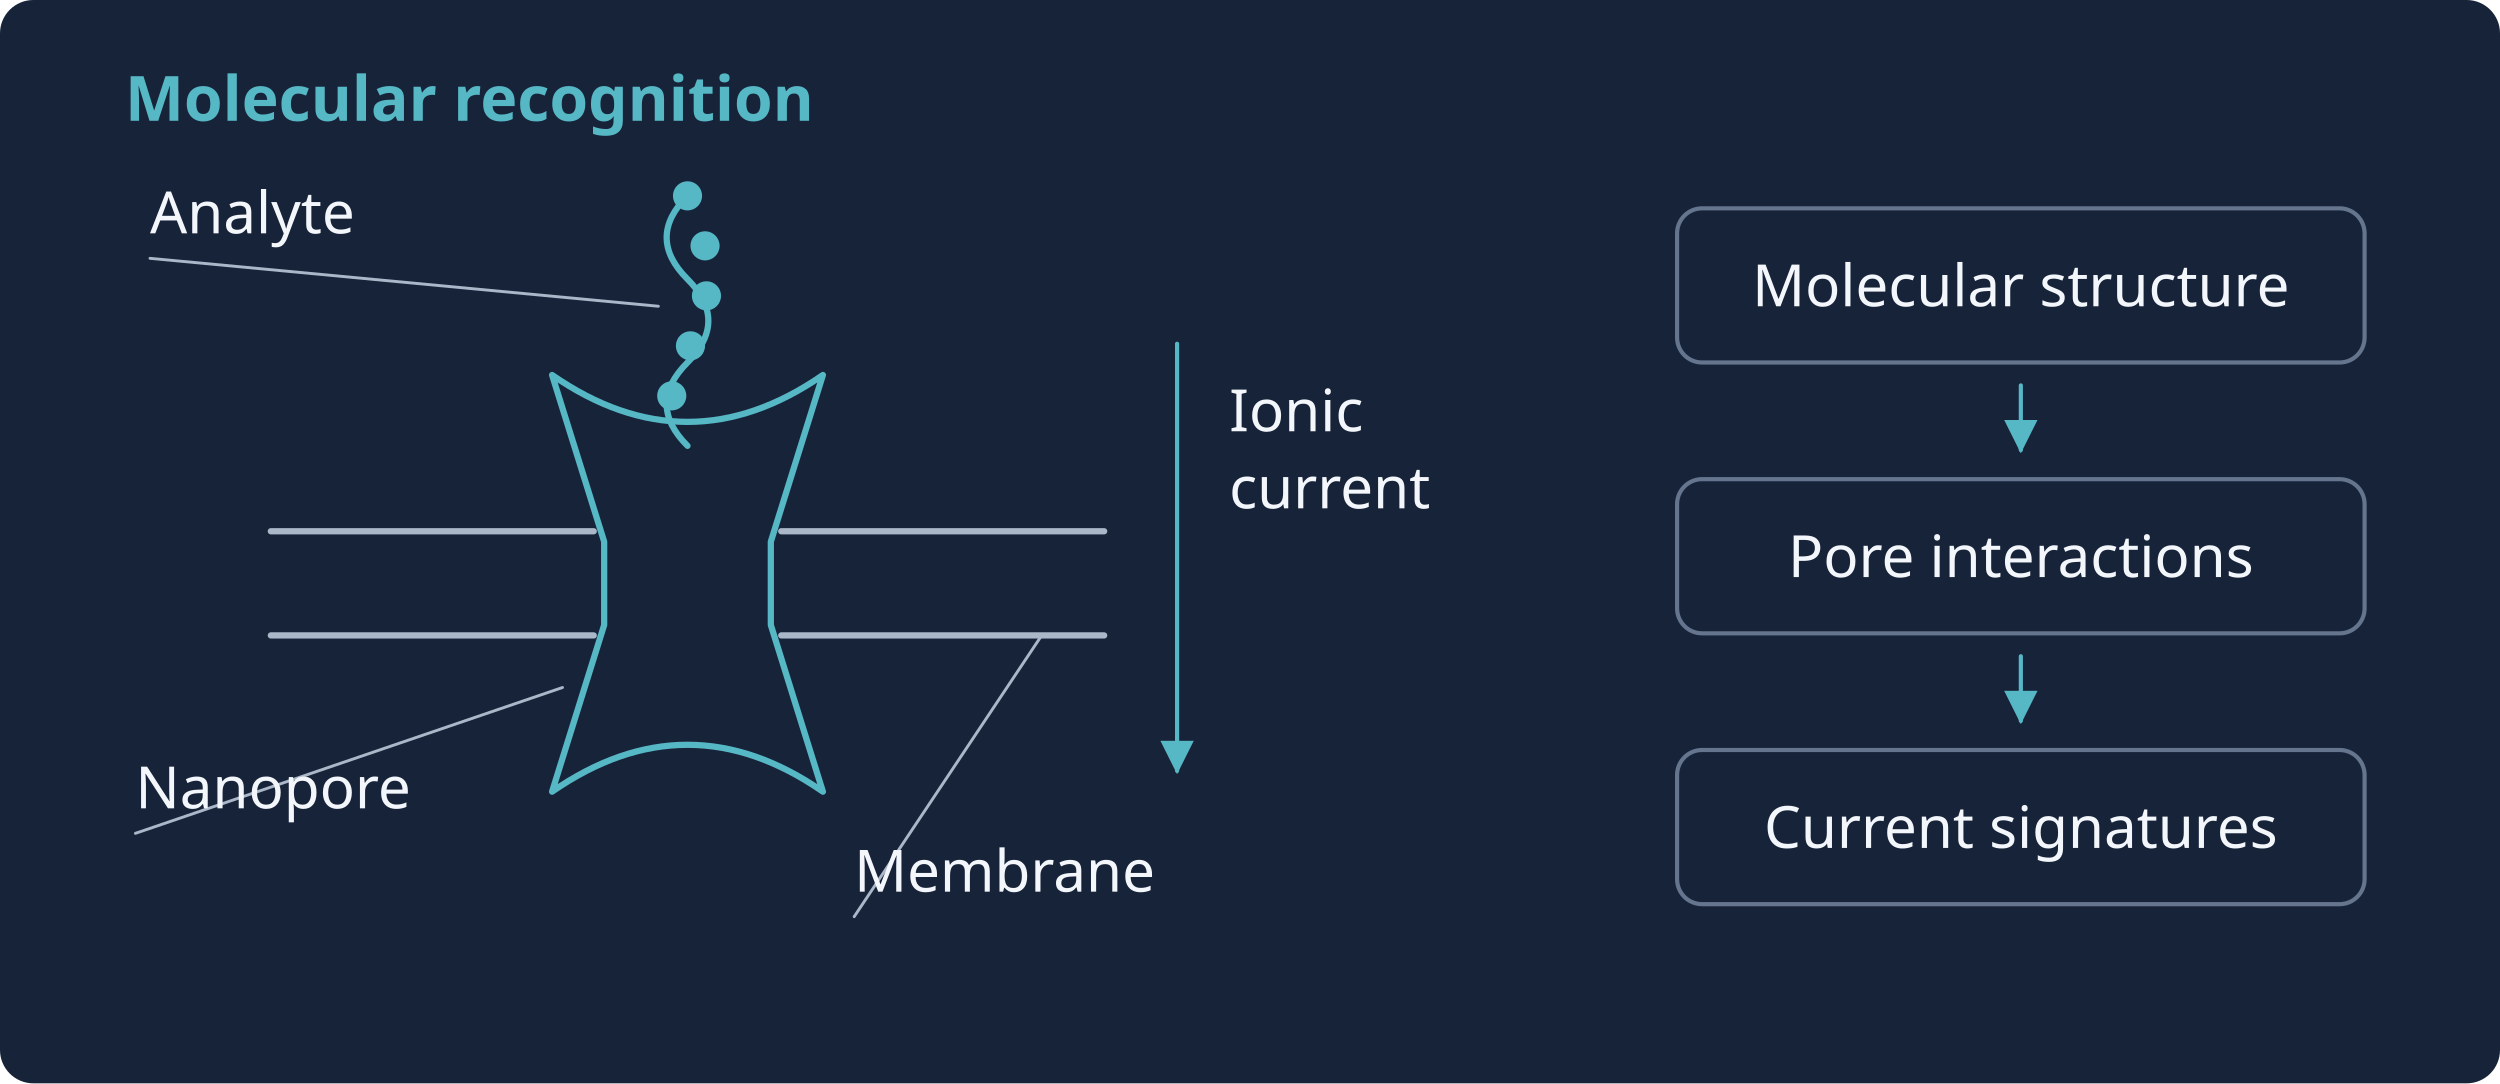
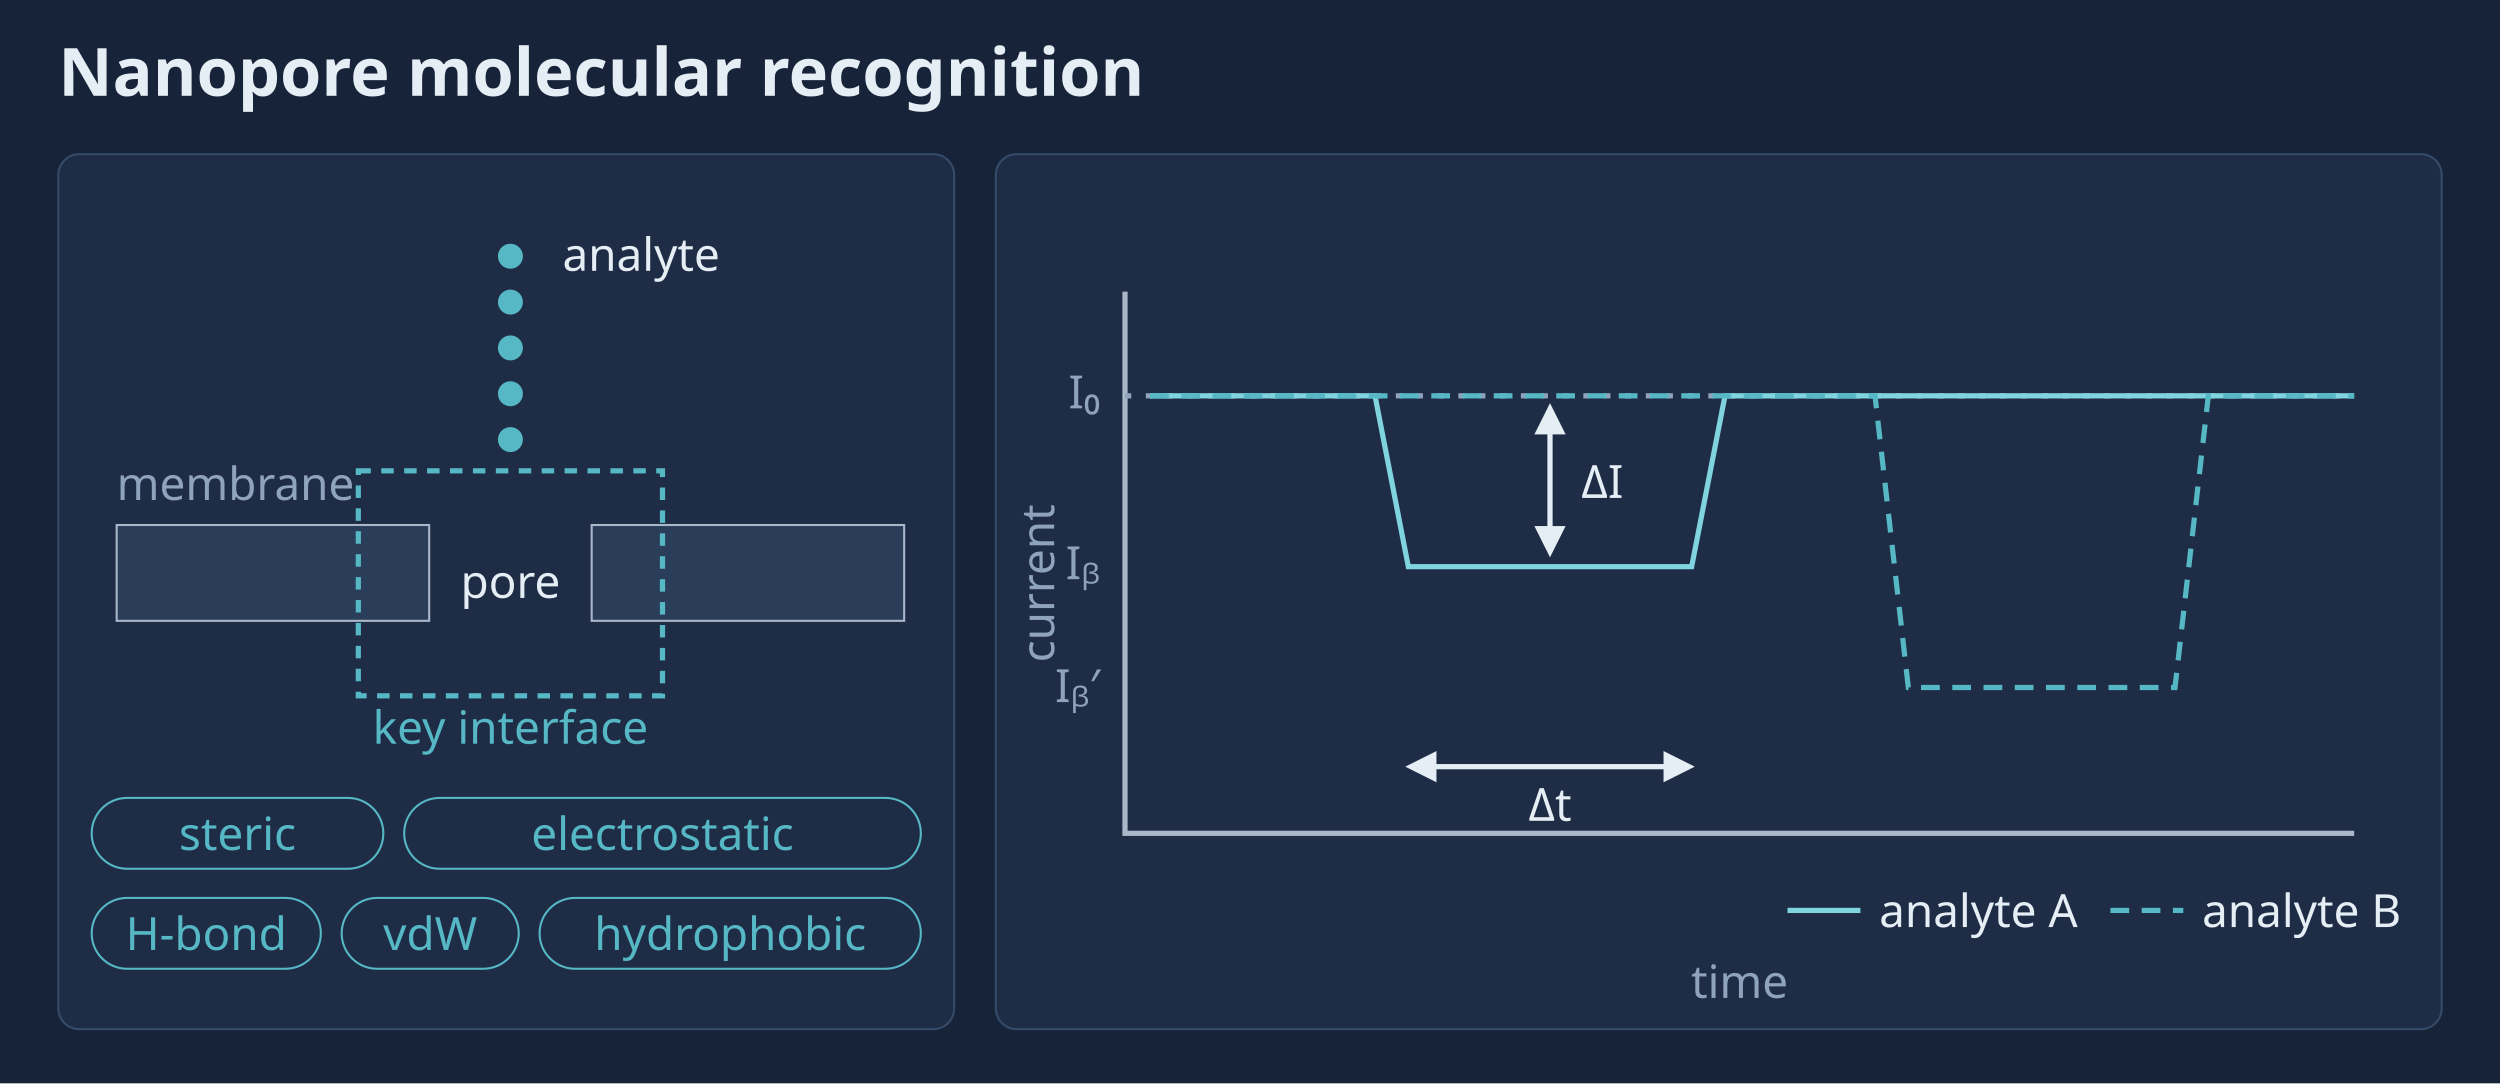
- <svg xmlns="http://www.w3.org/2000/svg" width="1200" height="520" viewBox="0 0 1200 520" role="img">
+ <svg xmlns="http://www.w3.org/2000/svg" width="1200" height="520" viewBox="0 0 1200 520" role="img" aria-labelledby="title desc" lang="en">
  <defs>
-     <marker id="arrow" viewBox="0 0 10 10" refX="9" refY="5" markerWidth="8" markerHeight="8" orient="auto-start-reverse">
-       <path d="M0 0L10 5L0 10" fill="#56B7C5" />
+     <marker id="arrow" viewBox="0 0 10 10" refX="5" refY="5" markerWidth="6" markerHeight="6" orient="auto-start-reverse">
+       <path d="M0 0L10 5L0 10Z" fill="#E6EEF5" />
    </marker>
  </defs>
-   <rect width="1200" height="520" rx="16" fill="#172339" />
-   <g fill="none" stroke="#65758D" stroke-width="2" stroke-linecap="round" stroke-linejoin="round">
-     <text x="60" y="58" class="heading">Molecular recognition</text>
-     <g stroke-width="3">
-       <path d="M130 255H285M375 255H530M130 305H285M375 305H530" stroke="#AAB7C9" />
-       <path d="M265 180Q330 225 395 180L370 260V300L395 380Q330 335 265 380L290 300V260Z" stroke="#56B7C5" />
-     </g>
-     <path d="M330 94q-20 20 0 40t0 40t0 40" stroke="#56B7C5" stroke-width="3" />
-     <circle cx="330" cy="94" r="7" fill="#56B7C5" stroke="none" />
-     <circle cx="338.415" cy="118" r="7" fill="#56B7C5" stroke="none" />
-     <circle cx="339.093" cy="142" r="7" fill="#56B7C5" stroke="none" />
-     <circle cx="331.411" cy="166" r="7" fill="#56B7C5" stroke="none" />
-     <circle cx="322.432" cy="190" r="7" fill="#56B7C5" stroke="none" />
-     <path d="M72 124L316 147" stroke-width="1.4" stroke="#AAB7C9" />
-     <text x="72" y="112">Analyte</text>
-     <path d="M65 400L270 330" stroke-width="1.4" stroke="#AAB7C9" />
-     <text x="65" y="388">Nanopore</text>
-     <path d="M410 440L500 305" stroke-width="1.4" stroke="#AAB7C9" />
-     <text x="410" y="428">Membrane</text>
-     <path d="M565 165L565 370" stroke="#56B7C5" stroke-width="2" marker-end="url(#arrow)" />
-     <text x="590" y="207">Ionic</text>
-     <text x="590" y="244">current</text>
-     <rect x="805" y="100" width="330" height="74" rx="12" fill="none" stroke="#65758D" />
-     <text x="970" y="147" text-anchor="middle">Molecular structure</text>
-     <path d="M970 185L970 216" stroke="#56B7C5" stroke-width="2" marker-end="url(#arrow)" />
-     <rect x="805" y="230" width="330" height="74" rx="12" fill="none" stroke="#65758D" />
-     <text x="970" y="277" text-anchor="middle">Pore interactions</text>
-     <path d="M970 315L970 346" stroke="#56B7C5" stroke-width="2" marker-end="url(#arrow)" />
-     <rect x="805" y="360" width="330" height="74" rx="12" fill="none" stroke="#65758D" />
-     <text x="970" y="407" text-anchor="middle">Current signatures</text>
-   </g>
-   <style>text{fill:#F3F7FB;stroke:none;font:28px system-ui,'Microsoft YaHei',sans-serif}text.minor{fill:#AAB7C9;font-size:24px}text.heading{fill:#56B7C5;font-size:30px;font-weight:600}</style>
+   <style>text{font:22px system-ui,'Microsoft YaHei',sans-serif;fill:#E6EEF5}.heading{font-size:32px;font-weight:600}.subheading{font-size:26px;font-weight:600;fill:#56B7C5}.muted{fill:#8FA3BC}.accent{fill:#56B7C5}</style>
+   <rect width="1200" height="520" fill="#172339" />
+   <text x="28" y="46" class="heading" text-anchor="start">Nanopore molecular recognition</text>
+   <rect x="28" y="74" width="430" height="420" rx="10" fill="#1E2C45" stroke="#344B69" />
+   <rect x="478" y="74" width="694" height="420" rx="10" fill="#1E2C45" stroke="#344B69" />
+   <rect x="56" y="252" width="150" height="46" rx="0" fill="#2A3D59" stroke="#AAB7C9" />
+   <rect x="284" y="252" width="150" height="46" rx="0" fill="#2A3D59" stroke="#AAB7C9" />
+   <path d="M172 226H318V334H172Z" fill="none" stroke="#56B7C5" stroke-width="2.5" stroke-dasharray="6 5" />
+   <circle cx="245" cy="123" r="6" fill="#56B7C5" />
+   <circle cx="245" cy="145" r="6" fill="#56B7C5" />
+   <circle cx="245" cy="167" r="6" fill="#56B7C5" />
+   <circle cx="245" cy="189" r="6" fill="#56B7C5" />
+   <circle cx="245" cy="211" r="6" fill="#56B7C5" />
+   <text x="270" y="130" class="" text-anchor="start">analyte</text>
+   <text x="56" y="240" class="muted" text-anchor="start">membrane</text>
+   <text x="245" y="287" class="" text-anchor="middle">pore</text>
+   <text x="245" y="357" class="accent" text-anchor="middle">key interface</text>
+   <rect x="44" y="383" width="140" height="34" rx="17" fill="none" stroke="#56B7C5" />
+   <text x="114" y="408" class="accent" text-anchor="middle">steric</text>
+   <rect x="194" y="383" width="248" height="34" rx="17" fill="none" stroke="#56B7C5" />
+   <text x="318" y="408" class="accent" text-anchor="middle">electrostatic</text>
+   <rect x="44" y="431" width="110" height="34" rx="17" fill="none" stroke="#56B7C5" />
+   <text x="99" y="456" class="accent" text-anchor="middle">H-bond</text>
+   <rect x="164" y="431" width="85" height="34" rx="17" fill="none" stroke="#56B7C5" />
+   <text x="206.5" y="456" class="accent" text-anchor="middle">vdW</text>
+   <rect x="259" y="431" width="183" height="34" rx="17" fill="none" stroke="#56B7C5" />
+   <text x="350.5" y="456" class="accent" text-anchor="middle">hydrophobic</text>
+   <path d="M540 140V400H1130" fill="none" stroke="#AAB7C9" stroke-width="2.5" />
+   <path d="M540 190H1130" fill="none" stroke="#8FA3BC" stroke-width="2.5" stroke-dasharray="3 7" />
+   <path d="M552 190H660L676 272H812L828 190H1130" fill="none" stroke="#7FD4E0" stroke-width="2.5" />
+   <path d="M552 190H900L916 330H1044L1060 190H1130" fill="none" stroke="#56B7C5" stroke-width="2.5" stroke-dasharray="9 6" />
+   <path d="M744 201V260" fill="none" stroke="#E6EEF5" stroke-width="2.5" marker-start="url(#arrow)" marker-end="url(#arrow)" />
+   <text x="759" y="239" class="" text-anchor="start">ΔI</text>
+   <path d="M682 368H806" fill="none" stroke="#E6EEF5" stroke-width="2.5" marker-start="url(#arrow)" marker-end="url(#arrow)" />
+   <text x="744" y="394" class="" text-anchor="middle">Δt</text>
+   <text x="528" y="196" class="muted" text-anchor="end">I₀</text>
+   <text x="528" y="278" class="muted" text-anchor="end">Iᵦ</text>
+   <text x="528" y="337" class="muted" text-anchor="end">Iᵦ′</text>
+   <text x="835" y="479" class="muted" text-anchor="middle">time</text>
+   <text x="506" y="280" class="muted" text-anchor="middle" transform="rotate(-90 506 280)">current</text>
+   <path d="M858 437H893" fill="none" stroke="#7FD4E0" stroke-width="2.5" />
+   <text x="902" y="445" class="" text-anchor="start">analyte A</text>
+   <path d="M1013 437H1048" fill="none" stroke="#56B7C5" stroke-width="2.5" stroke-dasharray="9 6" />
+   <text x="1057" y="445" class="" text-anchor="start">analyte B</text>
</svg>
